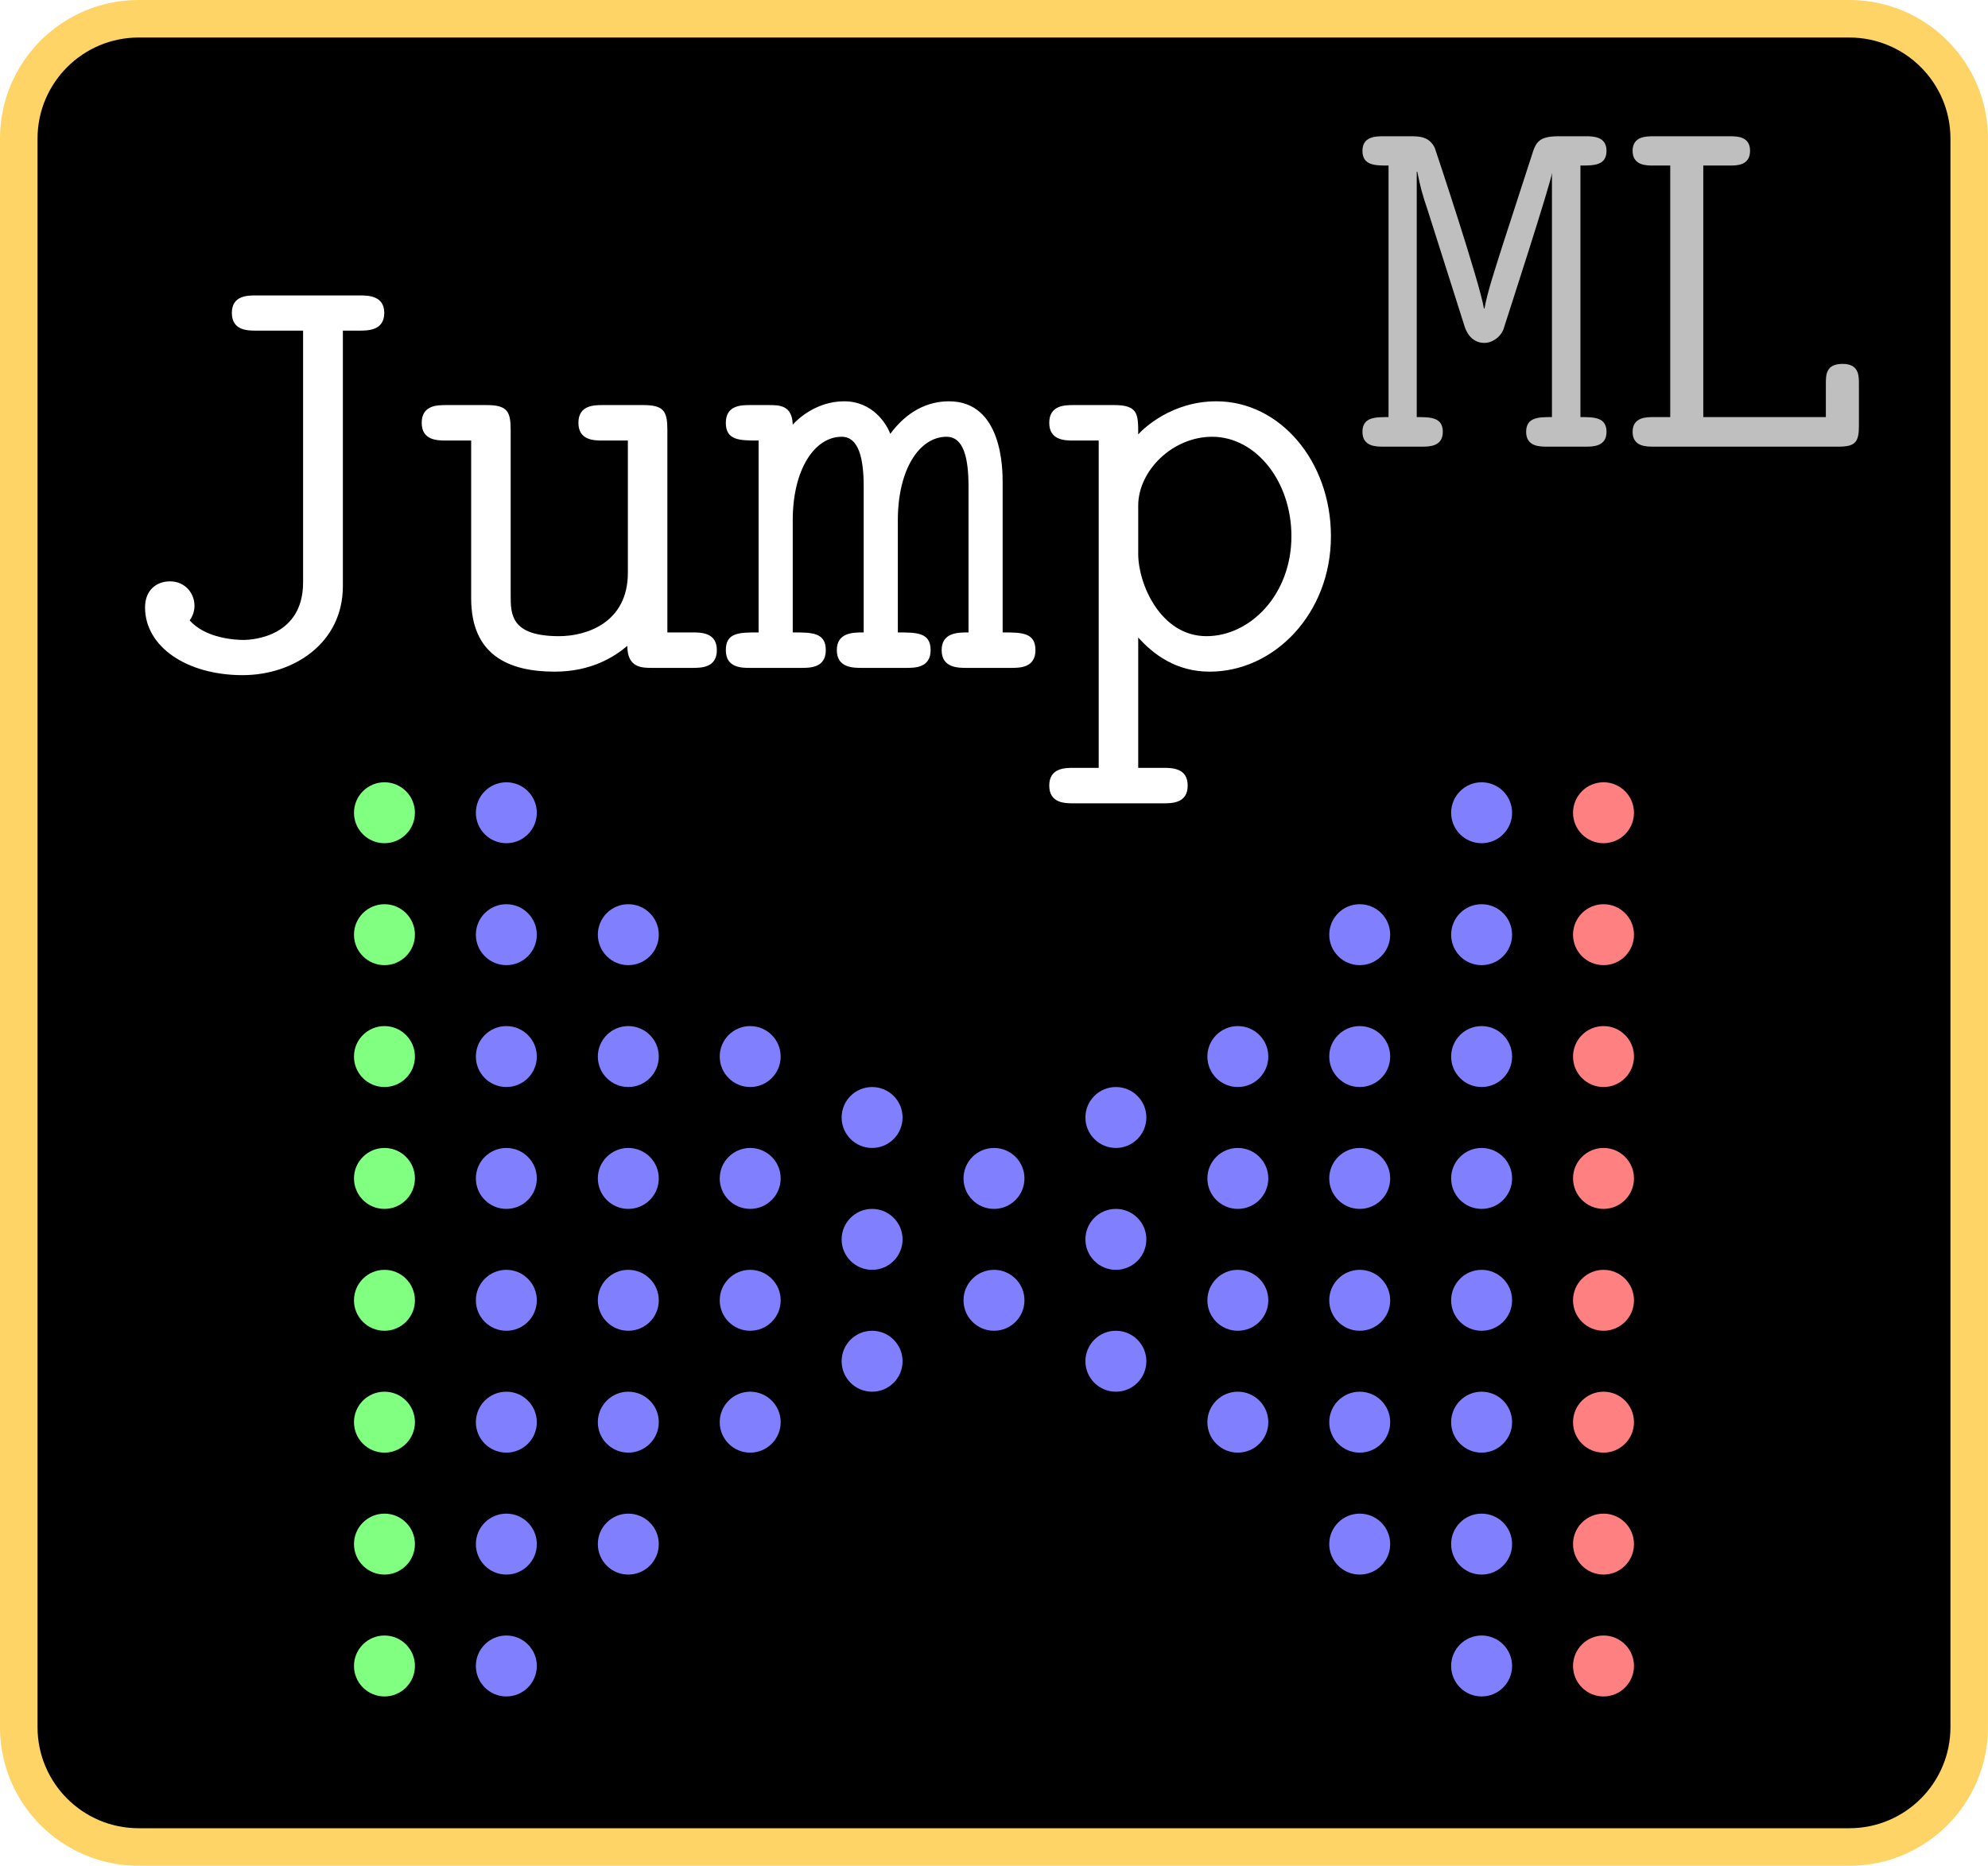
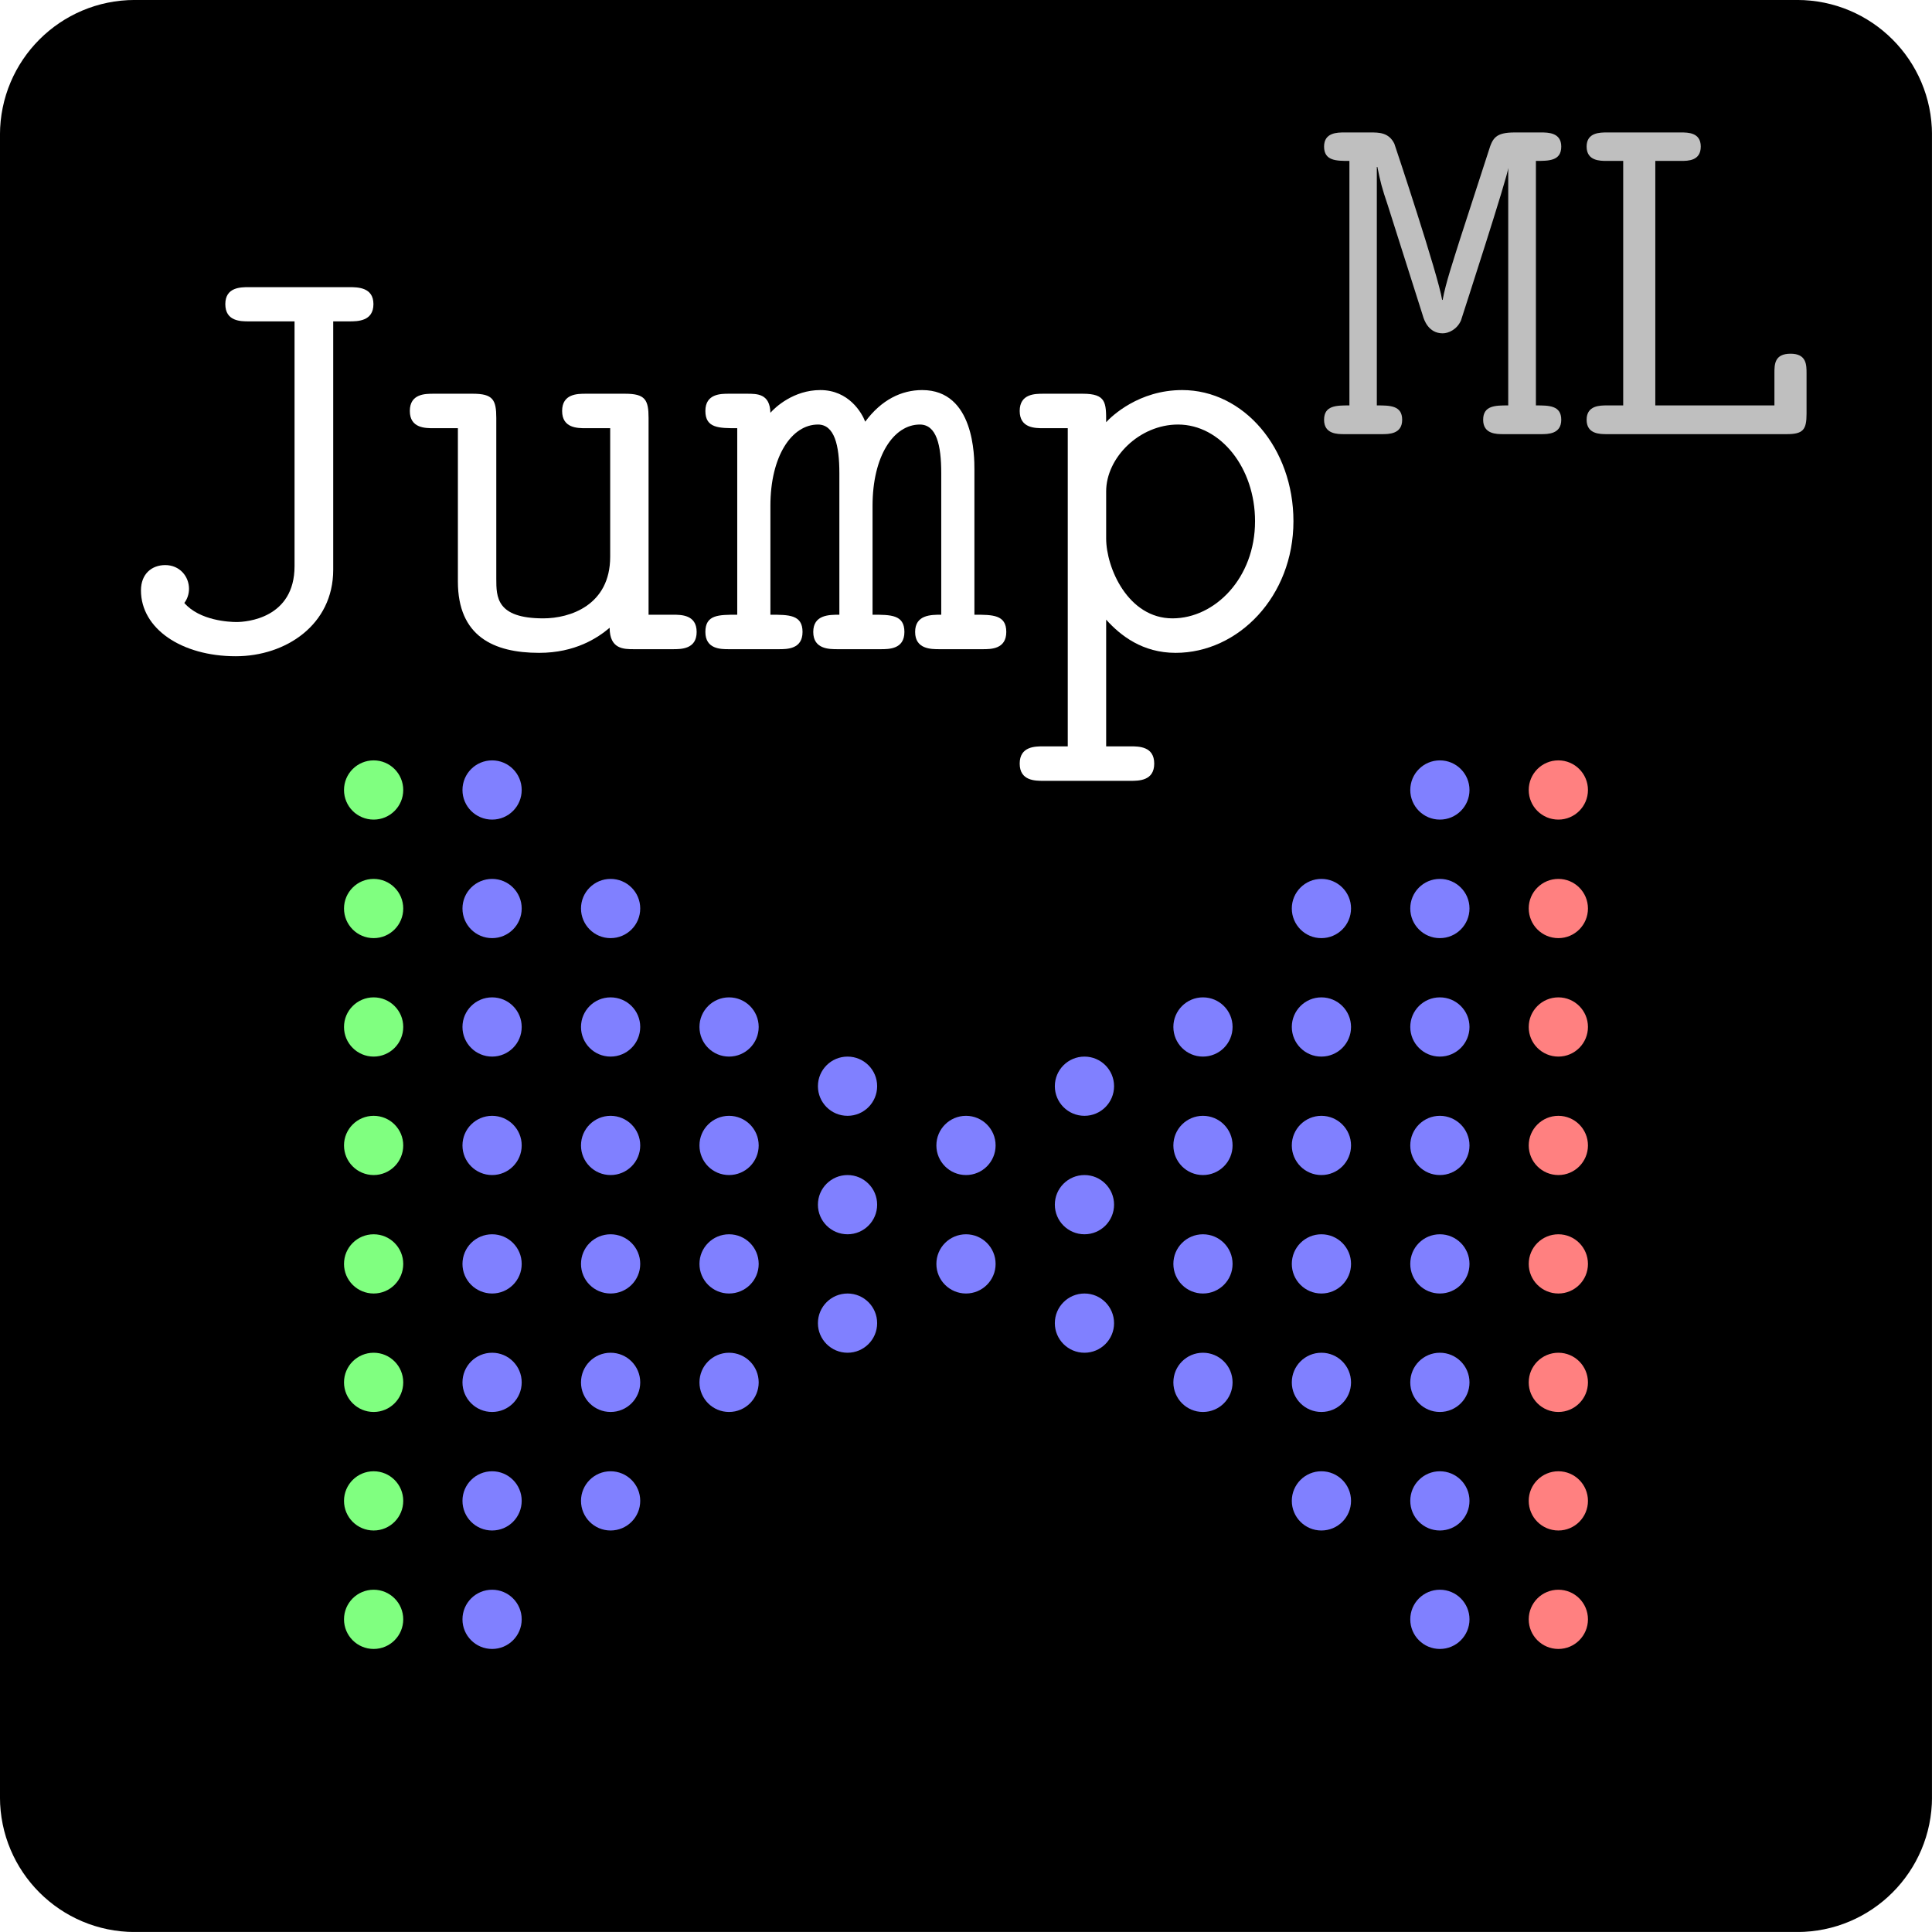
- <svg xmlns="http://www.w3.org/2000/svg" xmlns:xlink="http://www.w3.org/1999/xlink" width="115.568pt" height="108.482pt" viewBox="0 0 115.568 108.482" version="1.1">
+ <svg xmlns="http://www.w3.org/2000/svg" xmlns:xlink="http://www.w3.org/1999/xlink" width="115.568pt" height="115.568pt" viewBox="0 0 115.568 115.568" version="1.1">
  <defs>
    <g>
      <symbol overflow="visible" id="glyph0-0">
        <path style="stroke:none;" d="" />
      </symbol>
      <symbol overflow="visible" id="glyph0-1">
        <path style="stroke:none;" d="M 14.188 -19.609 L 15.141 -19.609 C 15.641 -19.609 16.594 -19.609 16.594 -20.641 C 16.594 -21.656 15.641 -21.656 15.141 -21.656 L 9.141 -21.656 C 8.656 -21.656 7.734 -21.656 7.734 -20.641 C 7.734 -19.609 8.656 -19.609 9.141 -19.609 L 11.875 -19.609 L 11.875 -4.969 C 11.875 -1.844 9 -1.625 8.406 -1.625 C 7.984 -1.625 6.203 -1.703 5.281 -2.766 C 5.453 -2.984 5.562 -3.297 5.562 -3.609 C 5.562 -4.359 5 -5.031 4.141 -5.031 C 3.328 -5.031 2.688 -4.5 2.688 -3.516 C 2.688 -1.234 5.109 0.422 8.359 0.422 C 11.344 0.422 14.188 -1.453 14.188 -4.75 Z M 14.188 -19.609 " />
      </symbol>
      <symbol overflow="visible" id="glyph0-2">
        <path style="stroke:none;" d="M 14.812 -13.828 C 14.812 -14.922 14.609 -15.281 13.406 -15.281 L 11.062 -15.281 C 10.562 -15.281 9.641 -15.281 9.641 -14.25 C 9.641 -13.219 10.562 -13.219 11.062 -13.219 L 12.516 -13.219 L 12.516 -5.531 C 12.516 -2.625 10.109 -1.844 8.516 -1.844 C 5.703 -1.844 5.703 -3.125 5.703 -4.219 L 5.703 -13.828 C 5.703 -14.922 5.5 -15.281 4.297 -15.281 L 1.953 -15.281 C 1.453 -15.281 0.531 -15.281 0.531 -14.25 C 0.531 -13.219 1.453 -13.219 1.953 -13.219 L 3.406 -13.219 L 3.406 -4.047 C 3.406 -0.781 5.531 0.219 8.266 0.219 C 10.422 0.219 11.766 -0.672 12.484 -1.281 C 12.484 0 13.328 0 13.938 0 L 16.266 0 C 16.766 0 17.688 0 17.688 -1.031 C 17.688 -2.062 16.766 -2.062 16.266 -2.062 L 14.812 -2.062 Z M 14.812 -13.828 " />
      </symbol>
      <symbol overflow="visible" id="glyph0-3">
        <path style="stroke:none;" d="M 16.062 -10.75 C 16.062 -11.516 16.062 -15.5 12.938 -15.5 C 11.703 -15.5 10.5 -14.922 9.531 -13.609 C 9.328 -14.141 8.547 -15.5 6.844 -15.5 C 5.25 -15.5 4.141 -14.469 3.859 -14.141 C 3.828 -15.281 3.078 -15.281 2.453 -15.281 L 1.375 -15.281 C 0.891 -15.281 -0.031 -15.281 -0.031 -14.25 C -0.031 -13.219 0.781 -13.219 1.875 -13.219 L 1.875 -2.062 C 0.75 -2.062 -0.031 -2.062 -0.031 -1.031 C -0.031 0 0.891 0 1.375 0 L 4.359 0 C 4.859 0 5.781 0 5.781 -1.031 C 5.781 -2.062 4.969 -2.062 3.859 -2.062 L 3.859 -8.578 C 3.859 -11.562 5.141 -13.438 6.703 -13.438 C 7.688 -13.438 7.984 -12.203 7.984 -10.531 L 7.984 -2.062 C 7.375 -2.062 6.422 -2.062 6.422 -1.031 C 6.422 0 7.375 0 7.875 0 L 10.453 0 C 10.953 0 11.875 0 11.875 -1.031 C 11.875 -2.062 11.062 -2.062 9.969 -2.062 L 9.969 -8.578 C 9.969 -11.562 11.234 -13.438 12.797 -13.438 C 13.797 -13.438 14.078 -12.203 14.078 -10.531 L 14.078 -2.062 C 13.469 -2.062 12.516 -2.062 12.516 -1.031 C 12.516 0 13.469 0 13.969 0 L 16.562 0 C 17.047 0 17.969 0 17.969 -1.031 C 17.969 -2.062 17.156 -2.062 16.062 -2.062 Z M 16.062 -10.75 " />
      </symbol>
      <symbol overflow="visible" id="glyph0-4">
        <path style="stroke:none;" d="M 7.156 7.875 C 7.656 7.875 8.578 7.875 8.578 6.844 C 8.578 5.812 7.656 5.812 7.156 5.812 L 5.703 5.812 L 5.703 -1.766 C 6.562 -0.812 7.875 0.219 9.859 0.219 C 13.609 0.219 16.906 -3.156 16.906 -7.656 C 16.906 -12.016 13.938 -15.5 10.25 -15.5 C 7.656 -15.5 6.031 -13.938 5.703 -13.578 C 5.703 -14.75 5.703 -15.281 4.297 -15.281 L 1.953 -15.281 C 1.453 -15.281 0.531 -15.281 0.531 -14.25 C 0.531 -13.219 1.453 -13.219 1.953 -13.219 L 3.406 -13.219 L 3.406 5.812 L 1.953 5.812 C 1.453 5.812 0.531 5.812 0.531 6.844 C 0.531 7.875 1.453 7.875 1.953 7.875 Z M 5.703 -9.438 C 5.703 -11.453 7.688 -13.438 10 -13.438 C 12.547 -13.438 14.609 -10.844 14.609 -7.656 C 14.609 -4.25 12.203 -1.844 9.672 -1.844 C 7.016 -1.844 5.703 -4.859 5.703 -6.625 Z M 5.703 -9.438 " />
      </symbol>
      <symbol overflow="visible" id="glyph1-0">
        <path style="stroke:none;" d="" />
      </symbol>
      <symbol overflow="visible" id="glyph1-1">
        <path style="stroke:none;" d="M 8.625 -11.641 C 8.25 -10.438 7.766 -9.016 7.594 -8.031 L 7.562 -8.031 C 7.328 -9.516 4.75 -17.25 4.703 -17.375 C 4.375 -18.047 3.781 -18.047 3.281 -18.047 L 1.719 -18.047 C 1.297 -18.047 0.5 -18.047 0.5 -17.203 C 0.5 -16.344 1.234 -16.344 2.016 -16.344 L 2.016 -1.719 C 1.234 -1.719 0.5 -1.719 0.5 -0.859 C 0.5 0 1.297 0 1.719 0 L 3.953 0 C 4.375 0 5.172 0 5.172 -0.859 C 5.172 -1.719 4.438 -1.719 3.656 -1.719 L 3.656 -15.984 L 3.688 -15.984 C 3.875 -15.062 3.953 -14.75 4.312 -13.688 L 6.406 -7.094 C 6.469 -6.859 6.734 -6.031 7.594 -6.031 C 7.953 -6.031 8.453 -6.266 8.688 -6.797 C 8.828 -7.234 11.516 -15.516 11.516 -15.922 L 11.516 -1.719 C 10.75 -1.719 10.016 -1.719 10.016 -0.859 C 10.016 0 10.812 0 11.234 0 L 13.469 0 C 13.891 0 14.688 0 14.688 -0.859 C 14.688 -1.719 13.953 -1.719 13.172 -1.719 L 13.172 -16.344 C 13.953 -16.344 14.688 -16.344 14.688 -17.203 C 14.688 -18.047 13.891 -18.047 13.469 -18.047 L 11.906 -18.047 C 10.75 -18.047 10.578 -17.703 10.344 -16.938 Z M 8.625 -11.641 " />
      </symbol>
      <symbol overflow="visible" id="glyph1-2">
        <path style="stroke:none;" d="M 5.109 -16.344 L 6.641 -16.344 C 7.062 -16.344 7.828 -16.344 7.828 -17.203 C 7.828 -18.047 7.062 -18.047 6.641 -18.047 L 2.219 -18.047 C 1.797 -18.047 1 -18.047 1 -17.203 C 1 -16.344 1.797 -16.344 2.219 -16.344 L 3.188 -16.344 L 3.188 -1.719 L 2.219 -1.719 C 1.797 -1.719 1 -1.719 1 -0.859 C 1 0 1.797 0 2.219 0 L 12.969 0 C 13.953 0 14.156 -0.266 14.156 -1.219 L 14.156 -3.641 C 14.156 -4.141 14.156 -4.812 13.203 -4.812 C 12.234 -4.812 12.234 -4.172 12.234 -3.641 L 12.234 -1.719 L 5.109 -1.719 Z M 5.109 -16.344 " />
      </symbol>
    </g>
    <clipPath id="clip1">
-       <path d="M 0 0 L 115.566 0 L 115.566 108.48 L 0 108.48 Z M 0 0 " />
+       <path d="M 0 0 L 115.566 0 L 115.566 115.566 L 0 115.566 Z M 0 0 " />
    </clipPath>
  </defs>
  <g id="surface1">
-     <path style=" stroke:none;fill-rule:nonzero;fill:rgb(0%,0%,0%);fill-opacity:1;" d="M 1.09 100.418 L 1.09 8.062 C 1.09 4.211 4.211 1.09 8.062 1.09 L 107.504 1.09 C 111.355 1.09 114.477 4.211 114.477 8.062 L 114.477 100.418 C 114.477 104.27 111.355 107.391 107.504 107.391 L 8.062 107.391 C 4.211 107.391 1.09 104.27 1.09 100.418 Z M 1.09 100.418 " />
+     <path style=" stroke:none;fill-rule:nonzero;fill:rgb(0%,0%,0%);fill-opacity:1;" d="M 1.09 107.504 L 1.09 8.062 C 1.09 4.211 4.211 1.09 8.062 1.09 L 107.504 1.09 C 111.355 1.09 114.477 4.211 114.477 8.062 L 114.477 107.504 C 114.477 111.355 111.355 114.477 107.504 114.477 L 8.062 114.477 C 4.211 114.477 1.09 111.355 1.09 107.504 Z M 1.09 107.504 " />
    <g clip-path="url(#clip1)" clip-rule="nonzero">
-       <path style="fill:none;stroke-width:2.183;stroke-linecap:butt;stroke-linejoin:miter;stroke:rgb(100%,83.06%,39.999%);stroke-opacity:1;stroke-miterlimit:10;" d="M -56.694 -42.634 L -56.694 49.721 C -56.694 53.573 -53.573 56.694 -49.721 56.694 L 49.72 56.694 C 53.571 56.694 56.693 53.573 56.693 49.721 L 56.693 -42.634 C 56.693 -46.486 53.571 -49.607 49.72 -49.607 L -49.721 -49.607 C -53.573 -49.607 -56.694 -46.486 -56.694 -42.634 Z M -56.694 -42.634 " transform="matrix(1,0,0,-1,57.784,57.784)" />
+       <path style="fill:none;stroke-width:2.183;stroke-linecap:butt;stroke-linejoin:miter;stroke:rgb(0%,0%,0%);stroke-opacity:1;stroke-miterlimit:10;" d="M -56.694 -49.72 L -56.694 49.721 C -56.694 53.573 -53.573 56.694 -49.721 56.694 L 49.72 56.694 C 53.571 56.694 56.693 53.573 56.693 49.721 L 56.693 -49.72 C 56.693 -53.571 53.571 -56.693 49.72 -56.693 L -49.721 -56.693 C -53.573 -56.693 -56.694 -53.571 -56.694 -49.72 Z M -56.694 -49.72 " transform="matrix(1,0,0,-1,57.784,57.784)" />
    </g>
    <g style="fill:rgb(100%,100%,100%);fill-opacity:1;">
      <use xlink:href="#glyph0-1" x="5.744" y="38.833" />
      <use xlink:href="#glyph0-2" x="23.984" y="38.833" />
      <use xlink:href="#glyph0-3" x="42.225" y="38.833" />
      <use xlink:href="#glyph0-4" x="60.465" y="38.833" />
    </g>
    <g style="fill:rgb(75%,75%,75%);fill-opacity:1;">
      <use xlink:href="#glyph1-1" x="78.703" y="25.97" />
      <use xlink:href="#glyph1-2" x="93.908" y="25.97" />
    </g>
    <path style=" stroke:none;fill-rule:nonzero;fill:rgb(50%,100%,50%);fill-opacity:1;" d="M 24.121 47.258 C 24.121 46.277 23.328 45.484 22.352 45.484 C 21.371 45.484 20.578 46.277 20.578 47.258 C 20.578 48.234 21.371 49.027 22.352 49.027 C 23.328 49.027 24.121 48.234 24.121 47.258 Z M 24.121 47.258 " />
    <path style=" stroke:none;fill-rule:nonzero;fill:rgb(50%,100%,50%);fill-opacity:1;" d="M 24.121 54.344 C 24.121 53.367 23.328 52.574 22.352 52.574 C 21.371 52.574 20.578 53.367 20.578 54.344 C 20.578 55.324 21.371 56.117 22.352 56.117 C 23.328 56.117 24.121 55.324 24.121 54.344 Z M 24.121 54.344 " />
    <path style=" stroke:none;fill-rule:nonzero;fill:rgb(50%,100%,50%);fill-opacity:1;" d="M 24.121 61.43 C 24.121 60.453 23.328 59.66 22.352 59.66 C 21.371 59.66 20.578 60.453 20.578 61.43 C 20.578 62.41 21.371 63.203 22.352 63.203 C 23.328 63.203 24.121 62.41 24.121 61.43 Z M 24.121 61.43 " />
    <path style=" stroke:none;fill-rule:nonzero;fill:rgb(50%,100%,50%);fill-opacity:1;" d="M 24.121 68.516 C 24.121 67.539 23.328 66.746 22.352 66.746 C 21.371 66.746 20.578 67.539 20.578 68.516 C 20.578 69.496 21.371 70.289 22.352 70.289 C 23.328 70.289 24.121 69.496 24.121 68.516 Z M 24.121 68.516 " />
    <path style=" stroke:none;fill-rule:nonzero;fill:rgb(50%,100%,50%);fill-opacity:1;" d="M 24.121 75.605 C 24.121 74.625 23.328 73.832 22.352 73.832 C 21.371 73.832 20.578 74.625 20.578 75.605 C 20.578 76.582 21.371 77.375 22.352 77.375 C 23.328 77.375 24.121 76.582 24.121 75.605 Z M 24.121 75.605 " />
    <path style=" stroke:none;fill-rule:nonzero;fill:rgb(50%,100%,50%);fill-opacity:1;" d="M 24.121 82.691 C 24.121 81.711 23.328 80.918 22.352 80.918 C 21.371 80.918 20.578 81.711 20.578 82.691 C 20.578 83.668 21.371 84.461 22.352 84.461 C 23.328 84.461 24.121 83.668 24.121 82.691 Z M 24.121 82.691 " />
    <path style=" stroke:none;fill-rule:nonzero;fill:rgb(50%,100%,50%);fill-opacity:1;" d="M 24.121 89.777 C 24.121 88.801 23.328 88.008 22.352 88.008 C 21.371 88.008 20.578 88.801 20.578 89.777 C 20.578 90.758 21.371 91.551 22.352 91.551 C 23.328 91.551 24.121 90.758 24.121 89.777 Z M 24.121 89.777 " />
    <path style=" stroke:none;fill-rule:nonzero;fill:rgb(50%,100%,50%);fill-opacity:1;" d="M 24.121 96.863 C 24.121 95.887 23.328 95.094 22.352 95.094 C 21.371 95.094 20.578 95.887 20.578 96.863 C 20.578 97.844 21.371 98.637 22.352 98.637 C 23.328 98.637 24.121 97.844 24.121 96.863 Z M 24.121 96.863 " />
    <path style=" stroke:none;fill-rule:nonzero;fill:rgb(50%,50%,100%);fill-opacity:1;" d="M 31.207 47.258 C 31.207 46.277 30.414 45.484 29.438 45.484 C 28.457 45.484 27.664 46.277 27.664 47.258 C 27.664 48.234 28.457 49.027 29.438 49.027 C 30.414 49.027 31.207 48.234 31.207 47.258 Z M 31.207 47.258 " />
    <path style=" stroke:none;fill-rule:nonzero;fill:rgb(50%,50%,100%);fill-opacity:1;" d="M 31.207 54.344 C 31.207 53.367 30.414 52.574 29.438 52.574 C 28.457 52.574 27.664 53.367 27.664 54.344 C 27.664 55.324 28.457 56.117 29.438 56.117 C 30.414 56.117 31.207 55.324 31.207 54.344 Z M 31.207 54.344 " />
    <path style=" stroke:none;fill-rule:nonzero;fill:rgb(50%,50%,100%);fill-opacity:1;" d="M 31.207 61.43 C 31.207 60.453 30.414 59.66 29.438 59.66 C 28.457 59.66 27.664 60.453 27.664 61.43 C 27.664 62.41 28.457 63.203 29.438 63.203 C 30.414 63.203 31.207 62.41 31.207 61.43 Z M 31.207 61.43 " />
    <path style=" stroke:none;fill-rule:nonzero;fill:rgb(50%,50%,100%);fill-opacity:1;" d="M 31.207 68.516 C 31.207 67.539 30.414 66.746 29.438 66.746 C 28.457 66.746 27.664 67.539 27.664 68.516 C 27.664 69.496 28.457 70.289 29.438 70.289 C 30.414 70.289 31.207 69.496 31.207 68.516 Z M 31.207 68.516 " />
    <path style=" stroke:none;fill-rule:nonzero;fill:rgb(50%,50%,100%);fill-opacity:1;" d="M 31.207 75.605 C 31.207 74.625 30.414 73.832 29.438 73.832 C 28.457 73.832 27.664 74.625 27.664 75.605 C 27.664 76.582 28.457 77.375 29.438 77.375 C 30.414 77.375 31.207 76.582 31.207 75.605 Z M 31.207 75.605 " />
    <path style=" stroke:none;fill-rule:nonzero;fill:rgb(50%,50%,100%);fill-opacity:1;" d="M 31.207 82.691 C 31.207 81.711 30.414 80.918 29.438 80.918 C 28.457 80.918 27.664 81.711 27.664 82.691 C 27.664 83.668 28.457 84.461 29.438 84.461 C 30.414 84.461 31.207 83.668 31.207 82.691 Z M 31.207 82.691 " />
    <path style=" stroke:none;fill-rule:nonzero;fill:rgb(50%,50%,100%);fill-opacity:1;" d="M 31.207 89.777 C 31.207 88.801 30.414 88.008 29.438 88.008 C 28.457 88.008 27.664 88.801 27.664 89.777 C 27.664 90.758 28.457 91.551 29.438 91.551 C 30.414 91.551 31.207 90.758 31.207 89.777 Z M 31.207 89.777 " />
    <path style=" stroke:none;fill-rule:nonzero;fill:rgb(50%,50%,100%);fill-opacity:1;" d="M 31.207 96.863 C 31.207 95.887 30.414 95.094 29.438 95.094 C 28.457 95.094 27.664 95.887 27.664 96.863 C 27.664 97.844 28.457 98.637 29.438 98.637 C 30.414 98.637 31.207 97.844 31.207 96.863 Z M 31.207 96.863 " />
    <path style=" stroke:none;fill-rule:nonzero;fill:rgb(50%,50%,100%);fill-opacity:1;" d="M 38.297 54.344 C 38.297 53.367 37.504 52.574 36.523 52.574 C 35.547 52.574 34.754 53.367 34.754 54.344 C 34.754 55.324 35.547 56.117 36.523 56.117 C 37.504 56.117 38.297 55.324 38.297 54.344 Z M 38.297 54.344 " />
    <path style=" stroke:none;fill-rule:nonzero;fill:rgb(50%,50%,100%);fill-opacity:1;" d="M 38.297 61.43 C 38.297 60.453 37.504 59.66 36.523 59.66 C 35.547 59.66 34.754 60.453 34.754 61.43 C 34.754 62.41 35.547 63.203 36.523 63.203 C 37.504 63.203 38.297 62.41 38.297 61.43 Z M 38.297 61.43 " />
    <path style=" stroke:none;fill-rule:nonzero;fill:rgb(50%,50%,100%);fill-opacity:1;" d="M 38.297 68.516 C 38.297 67.539 37.504 66.746 36.523 66.746 C 35.547 66.746 34.754 67.539 34.754 68.516 C 34.754 69.496 35.547 70.289 36.523 70.289 C 37.504 70.289 38.297 69.496 38.297 68.516 Z M 38.297 68.516 " />
    <path style=" stroke:none;fill-rule:nonzero;fill:rgb(50%,50%,100%);fill-opacity:1;" d="M 38.297 75.605 C 38.297 74.625 37.504 73.832 36.523 73.832 C 35.547 73.832 34.754 74.625 34.754 75.605 C 34.754 76.582 35.547 77.375 36.523 77.375 C 37.504 77.375 38.297 76.582 38.297 75.605 Z M 38.297 75.605 " />
    <path style=" stroke:none;fill-rule:nonzero;fill:rgb(50%,50%,100%);fill-opacity:1;" d="M 38.297 82.691 C 38.297 81.711 37.504 80.918 36.523 80.918 C 35.547 80.918 34.754 81.711 34.754 82.691 C 34.754 83.668 35.547 84.461 36.523 84.461 C 37.504 84.461 38.297 83.668 38.297 82.691 Z M 38.297 82.691 " />
    <path style=" stroke:none;fill-rule:nonzero;fill:rgb(50%,50%,100%);fill-opacity:1;" d="M 38.297 89.777 C 38.297 88.801 37.504 88.008 36.523 88.008 C 35.547 88.008 34.754 88.801 34.754 89.777 C 34.754 90.758 35.547 91.551 36.523 91.551 C 37.504 91.551 38.297 90.758 38.297 89.777 Z M 38.297 89.777 " />
    <path style=" stroke:none;fill-rule:nonzero;fill:rgb(50%,50%,100%);fill-opacity:1;" d="M 45.383 61.43 C 45.383 60.453 44.59 59.66 43.609 59.66 C 42.633 59.66 41.84 60.453 41.84 61.43 C 41.84 62.41 42.633 63.203 43.609 63.203 C 44.59 63.203 45.383 62.41 45.383 61.43 Z M 45.383 61.43 " />
    <path style=" stroke:none;fill-rule:nonzero;fill:rgb(50%,50%,100%);fill-opacity:1;" d="M 45.383 68.516 C 45.383 67.539 44.59 66.746 43.609 66.746 C 42.633 66.746 41.84 67.539 41.84 68.516 C 41.84 69.496 42.633 70.289 43.609 70.289 C 44.59 70.289 45.383 69.496 45.383 68.516 Z M 45.383 68.516 " />
    <path style=" stroke:none;fill-rule:nonzero;fill:rgb(50%,50%,100%);fill-opacity:1;" d="M 45.383 75.605 C 45.383 74.625 44.59 73.832 43.609 73.832 C 42.633 73.832 41.84 74.625 41.84 75.605 C 41.84 76.582 42.633 77.375 43.609 77.375 C 44.59 77.375 45.383 76.582 45.383 75.605 Z M 45.383 75.605 " />
    <path style=" stroke:none;fill-rule:nonzero;fill:rgb(50%,50%,100%);fill-opacity:1;" d="M 45.383 82.691 C 45.383 81.711 44.59 80.918 43.609 80.918 C 42.633 80.918 41.84 81.711 41.84 82.691 C 41.84 83.668 42.633 84.461 43.609 84.461 C 44.59 84.461 45.383 83.668 45.383 82.691 Z M 45.383 82.691 " />
    <path style=" stroke:none;fill-rule:nonzero;fill:rgb(50%,50%,100%);fill-opacity:1;" d="M 52.469 64.973 C 52.469 63.996 51.676 63.203 50.699 63.203 C 49.719 63.203 48.926 63.996 48.926 64.973 C 48.926 65.953 49.719 66.746 50.699 66.746 C 51.676 66.746 52.469 65.953 52.469 64.973 Z M 52.469 64.973 " />
    <path style=" stroke:none;fill-rule:nonzero;fill:rgb(50%,50%,100%);fill-opacity:1;" d="M 52.469 72.062 C 52.469 71.082 51.676 70.289 50.699 70.289 C 49.719 70.289 48.926 71.082 48.926 72.062 C 48.926 73.039 49.719 73.832 50.699 73.832 C 51.676 73.832 52.469 73.039 52.469 72.062 Z M 52.469 72.062 " />
    <path style=" stroke:none;fill-rule:nonzero;fill:rgb(50%,50%,100%);fill-opacity:1;" d="M 52.469 79.148 C 52.469 78.168 51.676 77.375 50.699 77.375 C 49.719 77.375 48.926 78.168 48.926 79.148 C 48.926 80.125 49.719 80.918 50.699 80.918 C 51.676 80.918 52.469 80.125 52.469 79.148 Z M 52.469 79.148 " />
    <path style=" stroke:none;fill-rule:nonzero;fill:rgb(50%,50%,100%);fill-opacity:1;" d="M 59.555 68.516 C 59.555 67.539 58.762 66.746 57.785 66.746 C 56.805 66.746 56.012 67.539 56.012 68.516 C 56.012 69.496 56.805 70.289 57.785 70.289 C 58.762 70.289 59.555 69.496 59.555 68.516 Z M 59.555 68.516 " />
    <path style=" stroke:none;fill-rule:nonzero;fill:rgb(50%,50%,100%);fill-opacity:1;" d="M 59.555 75.605 C 59.555 74.625 58.762 73.832 57.785 73.832 C 56.805 73.832 56.012 74.625 56.012 75.605 C 56.012 76.582 56.805 77.375 57.785 77.375 C 58.762 77.375 59.555 76.582 59.555 75.605 Z M 59.555 75.605 " />
    <path style=" stroke:none;fill-rule:nonzero;fill:rgb(50%,50%,100%);fill-opacity:1;" d="M 66.641 64.973 C 66.641 63.996 65.848 63.203 64.871 63.203 C 63.891 63.203 63.098 63.996 63.098 64.973 C 63.098 65.953 63.891 66.746 64.871 66.746 C 65.848 66.746 66.641 65.953 66.641 64.973 Z M 66.641 64.973 " />
    <path style=" stroke:none;fill-rule:nonzero;fill:rgb(50%,50%,100%);fill-opacity:1;" d="M 66.641 72.062 C 66.641 71.082 65.848 70.289 64.871 70.289 C 63.891 70.289 63.098 71.082 63.098 72.062 C 63.098 73.039 63.891 73.832 64.871 73.832 C 65.848 73.832 66.641 73.039 66.641 72.062 Z M 66.641 72.062 " />
    <path style=" stroke:none;fill-rule:nonzero;fill:rgb(50%,50%,100%);fill-opacity:1;" d="M 66.641 79.148 C 66.641 78.168 65.848 77.375 64.871 77.375 C 63.891 77.375 63.098 78.168 63.098 79.148 C 63.098 80.125 63.891 80.918 64.871 80.918 C 65.848 80.918 66.641 80.125 66.641 79.148 Z M 66.641 79.148 " />
    <path style=" stroke:none;fill-rule:nonzero;fill:rgb(50%,50%,100%);fill-opacity:1;" d="M 73.73 61.43 C 73.73 60.453 72.938 59.66 71.957 59.66 C 70.98 59.66 70.188 60.453 70.188 61.43 C 70.188 62.41 70.98 63.203 71.957 63.203 C 72.938 63.203 73.73 62.41 73.73 61.43 Z M 73.73 61.43 " />
    <path style=" stroke:none;fill-rule:nonzero;fill:rgb(50%,50%,100%);fill-opacity:1;" d="M 73.73 68.516 C 73.73 67.539 72.938 66.746 71.957 66.746 C 70.98 66.746 70.188 67.539 70.188 68.516 C 70.188 69.496 70.98 70.289 71.957 70.289 C 72.938 70.289 73.73 69.496 73.73 68.516 Z M 73.73 68.516 " />
    <path style=" stroke:none;fill-rule:nonzero;fill:rgb(50%,50%,100%);fill-opacity:1;" d="M 73.73 75.605 C 73.73 74.625 72.938 73.832 71.957 73.832 C 70.98 73.832 70.188 74.625 70.188 75.605 C 70.188 76.582 70.98 77.375 71.957 77.375 C 72.938 77.375 73.73 76.582 73.73 75.605 Z M 73.73 75.605 " />
    <path style=" stroke:none;fill-rule:nonzero;fill:rgb(50%,50%,100%);fill-opacity:1;" d="M 73.73 82.691 C 73.73 81.711 72.938 80.918 71.957 80.918 C 70.98 80.918 70.188 81.711 70.188 82.691 C 70.188 83.668 70.98 84.461 71.957 84.461 C 72.938 84.461 73.73 83.668 73.73 82.691 Z M 73.73 82.691 " />
    <path style=" stroke:none;fill-rule:nonzero;fill:rgb(50%,50%,100%);fill-opacity:1;" d="M 80.816 54.344 C 80.816 53.367 80.023 52.574 79.043 52.574 C 78.066 52.574 77.273 53.367 77.273 54.344 C 77.273 55.324 78.066 56.117 79.043 56.117 C 80.023 56.117 80.816 55.324 80.816 54.344 Z M 80.816 54.344 " />
    <path style=" stroke:none;fill-rule:nonzero;fill:rgb(50%,50%,100%);fill-opacity:1;" d="M 80.816 61.43 C 80.816 60.453 80.023 59.66 79.043 59.66 C 78.066 59.66 77.273 60.453 77.273 61.43 C 77.273 62.41 78.066 63.203 79.043 63.203 C 80.023 63.203 80.816 62.41 80.816 61.43 Z M 80.816 61.43 " />
    <path style=" stroke:none;fill-rule:nonzero;fill:rgb(50%,50%,100%);fill-opacity:1;" d="M 80.816 68.516 C 80.816 67.539 80.023 66.746 79.043 66.746 C 78.066 66.746 77.273 67.539 77.273 68.516 C 77.273 69.496 78.066 70.289 79.043 70.289 C 80.023 70.289 80.816 69.496 80.816 68.516 Z M 80.816 68.516 " />
    <path style=" stroke:none;fill-rule:nonzero;fill:rgb(50%,50%,100%);fill-opacity:1;" d="M 80.816 75.605 C 80.816 74.625 80.023 73.832 79.043 73.832 C 78.066 73.832 77.273 74.625 77.273 75.605 C 77.273 76.582 78.066 77.375 79.043 77.375 C 80.023 77.375 80.816 76.582 80.816 75.605 Z M 80.816 75.605 " />
    <path style=" stroke:none;fill-rule:nonzero;fill:rgb(50%,50%,100%);fill-opacity:1;" d="M 80.816 82.691 C 80.816 81.711 80.023 80.918 79.043 80.918 C 78.066 80.918 77.273 81.711 77.273 82.691 C 77.273 83.668 78.066 84.461 79.043 84.461 C 80.023 84.461 80.816 83.668 80.816 82.691 Z M 80.816 82.691 " />
    <path style=" stroke:none;fill-rule:nonzero;fill:rgb(50%,50%,100%);fill-opacity:1;" d="M 80.816 89.777 C 80.816 88.801 80.023 88.008 79.043 88.008 C 78.066 88.008 77.273 88.801 77.273 89.777 C 77.273 90.758 78.066 91.551 79.043 91.551 C 80.023 91.551 80.816 90.758 80.816 89.777 Z M 80.816 89.777 " />
    <path style=" stroke:none;fill-rule:nonzero;fill:rgb(50%,50%,100%);fill-opacity:1;" d="M 87.902 47.258 C 87.902 46.277 87.109 45.484 86.129 45.484 C 85.152 45.484 84.359 46.277 84.359 47.258 C 84.359 48.234 85.152 49.027 86.129 49.027 C 87.109 49.027 87.902 48.234 87.902 47.258 Z M 87.902 47.258 " />
    <path style=" stroke:none;fill-rule:nonzero;fill:rgb(50%,50%,100%);fill-opacity:1;" d="M 87.902 54.344 C 87.902 53.367 87.109 52.574 86.129 52.574 C 85.152 52.574 84.359 53.367 84.359 54.344 C 84.359 55.324 85.152 56.117 86.129 56.117 C 87.109 56.117 87.902 55.324 87.902 54.344 Z M 87.902 54.344 " />
    <path style=" stroke:none;fill-rule:nonzero;fill:rgb(50%,50%,100%);fill-opacity:1;" d="M 87.902 61.43 C 87.902 60.453 87.109 59.66 86.129 59.66 C 85.152 59.66 84.359 60.453 84.359 61.43 C 84.359 62.41 85.152 63.203 86.129 63.203 C 87.109 63.203 87.902 62.41 87.902 61.43 Z M 87.902 61.43 " />
    <path style=" stroke:none;fill-rule:nonzero;fill:rgb(50%,50%,100%);fill-opacity:1;" d="M 87.902 68.516 C 87.902 67.539 87.109 66.746 86.129 66.746 C 85.152 66.746 84.359 67.539 84.359 68.516 C 84.359 69.496 85.152 70.289 86.129 70.289 C 87.109 70.289 87.902 69.496 87.902 68.516 Z M 87.902 68.516 " />
    <path style=" stroke:none;fill-rule:nonzero;fill:rgb(50%,50%,100%);fill-opacity:1;" d="M 87.902 75.605 C 87.902 74.625 87.109 73.832 86.129 73.832 C 85.152 73.832 84.359 74.625 84.359 75.605 C 84.359 76.582 85.152 77.375 86.129 77.375 C 87.109 77.375 87.902 76.582 87.902 75.605 Z M 87.902 75.605 " />
    <path style=" stroke:none;fill-rule:nonzero;fill:rgb(50%,50%,100%);fill-opacity:1;" d="M 87.902 82.691 C 87.902 81.711 87.109 80.918 86.129 80.918 C 85.152 80.918 84.359 81.711 84.359 82.691 C 84.359 83.668 85.152 84.461 86.129 84.461 C 87.109 84.461 87.902 83.668 87.902 82.691 Z M 87.902 82.691 " />
    <path style=" stroke:none;fill-rule:nonzero;fill:rgb(50%,50%,100%);fill-opacity:1;" d="M 87.902 89.777 C 87.902 88.801 87.109 88.008 86.129 88.008 C 85.152 88.008 84.359 88.801 84.359 89.777 C 84.359 90.758 85.152 91.551 86.129 91.551 C 87.109 91.551 87.902 90.758 87.902 89.777 Z M 87.902 89.777 " />
    <path style=" stroke:none;fill-rule:nonzero;fill:rgb(50%,50%,100%);fill-opacity:1;" d="M 87.902 96.863 C 87.902 95.887 87.109 95.094 86.129 95.094 C 85.152 95.094 84.359 95.887 84.359 96.863 C 84.359 97.844 85.152 98.637 86.129 98.637 C 87.109 98.637 87.902 97.844 87.902 96.863 Z M 87.902 96.863 " />
    <path style=" stroke:none;fill-rule:nonzero;fill:rgb(100%,50%,50%);fill-opacity:1;" d="M 94.988 47.258 C 94.988 46.277 94.195 45.484 93.219 45.484 C 92.238 45.484 91.445 46.277 91.445 47.258 C 91.445 48.234 92.238 49.027 93.219 49.027 C 94.195 49.027 94.988 48.234 94.988 47.258 Z M 94.988 47.258 " />
    <path style=" stroke:none;fill-rule:nonzero;fill:rgb(100%,50%,50%);fill-opacity:1;" d="M 94.988 54.344 C 94.988 53.367 94.195 52.574 93.219 52.574 C 92.238 52.574 91.445 53.367 91.445 54.344 C 91.445 55.324 92.238 56.117 93.219 56.117 C 94.195 56.117 94.988 55.324 94.988 54.344 Z M 94.988 54.344 " />
    <path style=" stroke:none;fill-rule:nonzero;fill:rgb(100%,50%,50%);fill-opacity:1;" d="M 94.988 61.43 C 94.988 60.453 94.195 59.66 93.219 59.66 C 92.238 59.66 91.445 60.453 91.445 61.43 C 91.445 62.41 92.238 63.203 93.219 63.203 C 94.195 63.203 94.988 62.41 94.988 61.43 Z M 94.988 61.43 " />
    <path style=" stroke:none;fill-rule:nonzero;fill:rgb(100%,50%,50%);fill-opacity:1;" d="M 94.988 68.516 C 94.988 67.539 94.195 66.746 93.219 66.746 C 92.238 66.746 91.445 67.539 91.445 68.516 C 91.445 69.496 92.238 70.289 93.219 70.289 C 94.195 70.289 94.988 69.496 94.988 68.516 Z M 94.988 68.516 " />
    <path style=" stroke:none;fill-rule:nonzero;fill:rgb(100%,50%,50%);fill-opacity:1;" d="M 94.988 75.605 C 94.988 74.625 94.195 73.832 93.219 73.832 C 92.238 73.832 91.445 74.625 91.445 75.605 C 91.445 76.582 92.238 77.375 93.219 77.375 C 94.195 77.375 94.988 76.582 94.988 75.605 Z M 94.988 75.605 " />
    <path style=" stroke:none;fill-rule:nonzero;fill:rgb(100%,50%,50%);fill-opacity:1;" d="M 94.988 82.691 C 94.988 81.711 94.195 80.918 93.219 80.918 C 92.238 80.918 91.445 81.711 91.445 82.691 C 91.445 83.668 92.238 84.461 93.219 84.461 C 94.195 84.461 94.988 83.668 94.988 82.691 Z M 94.988 82.691 " />
    <path style=" stroke:none;fill-rule:nonzero;fill:rgb(100%,50%,50%);fill-opacity:1;" d="M 94.988 89.777 C 94.988 88.801 94.195 88.008 93.219 88.008 C 92.238 88.008 91.445 88.801 91.445 89.777 C 91.445 90.758 92.238 91.551 93.219 91.551 C 94.195 91.551 94.988 90.758 94.988 89.777 Z M 94.988 89.777 " />
    <path style=" stroke:none;fill-rule:nonzero;fill:rgb(100%,50%,50%);fill-opacity:1;" d="M 94.988 96.863 C 94.988 95.887 94.195 95.094 93.219 95.094 C 92.238 95.094 91.445 95.887 91.445 96.863 C 91.445 97.844 92.238 98.637 93.219 98.637 C 94.195 98.637 94.988 97.844 94.988 96.863 Z M 94.988 96.863 " />
  </g>
</svg>
